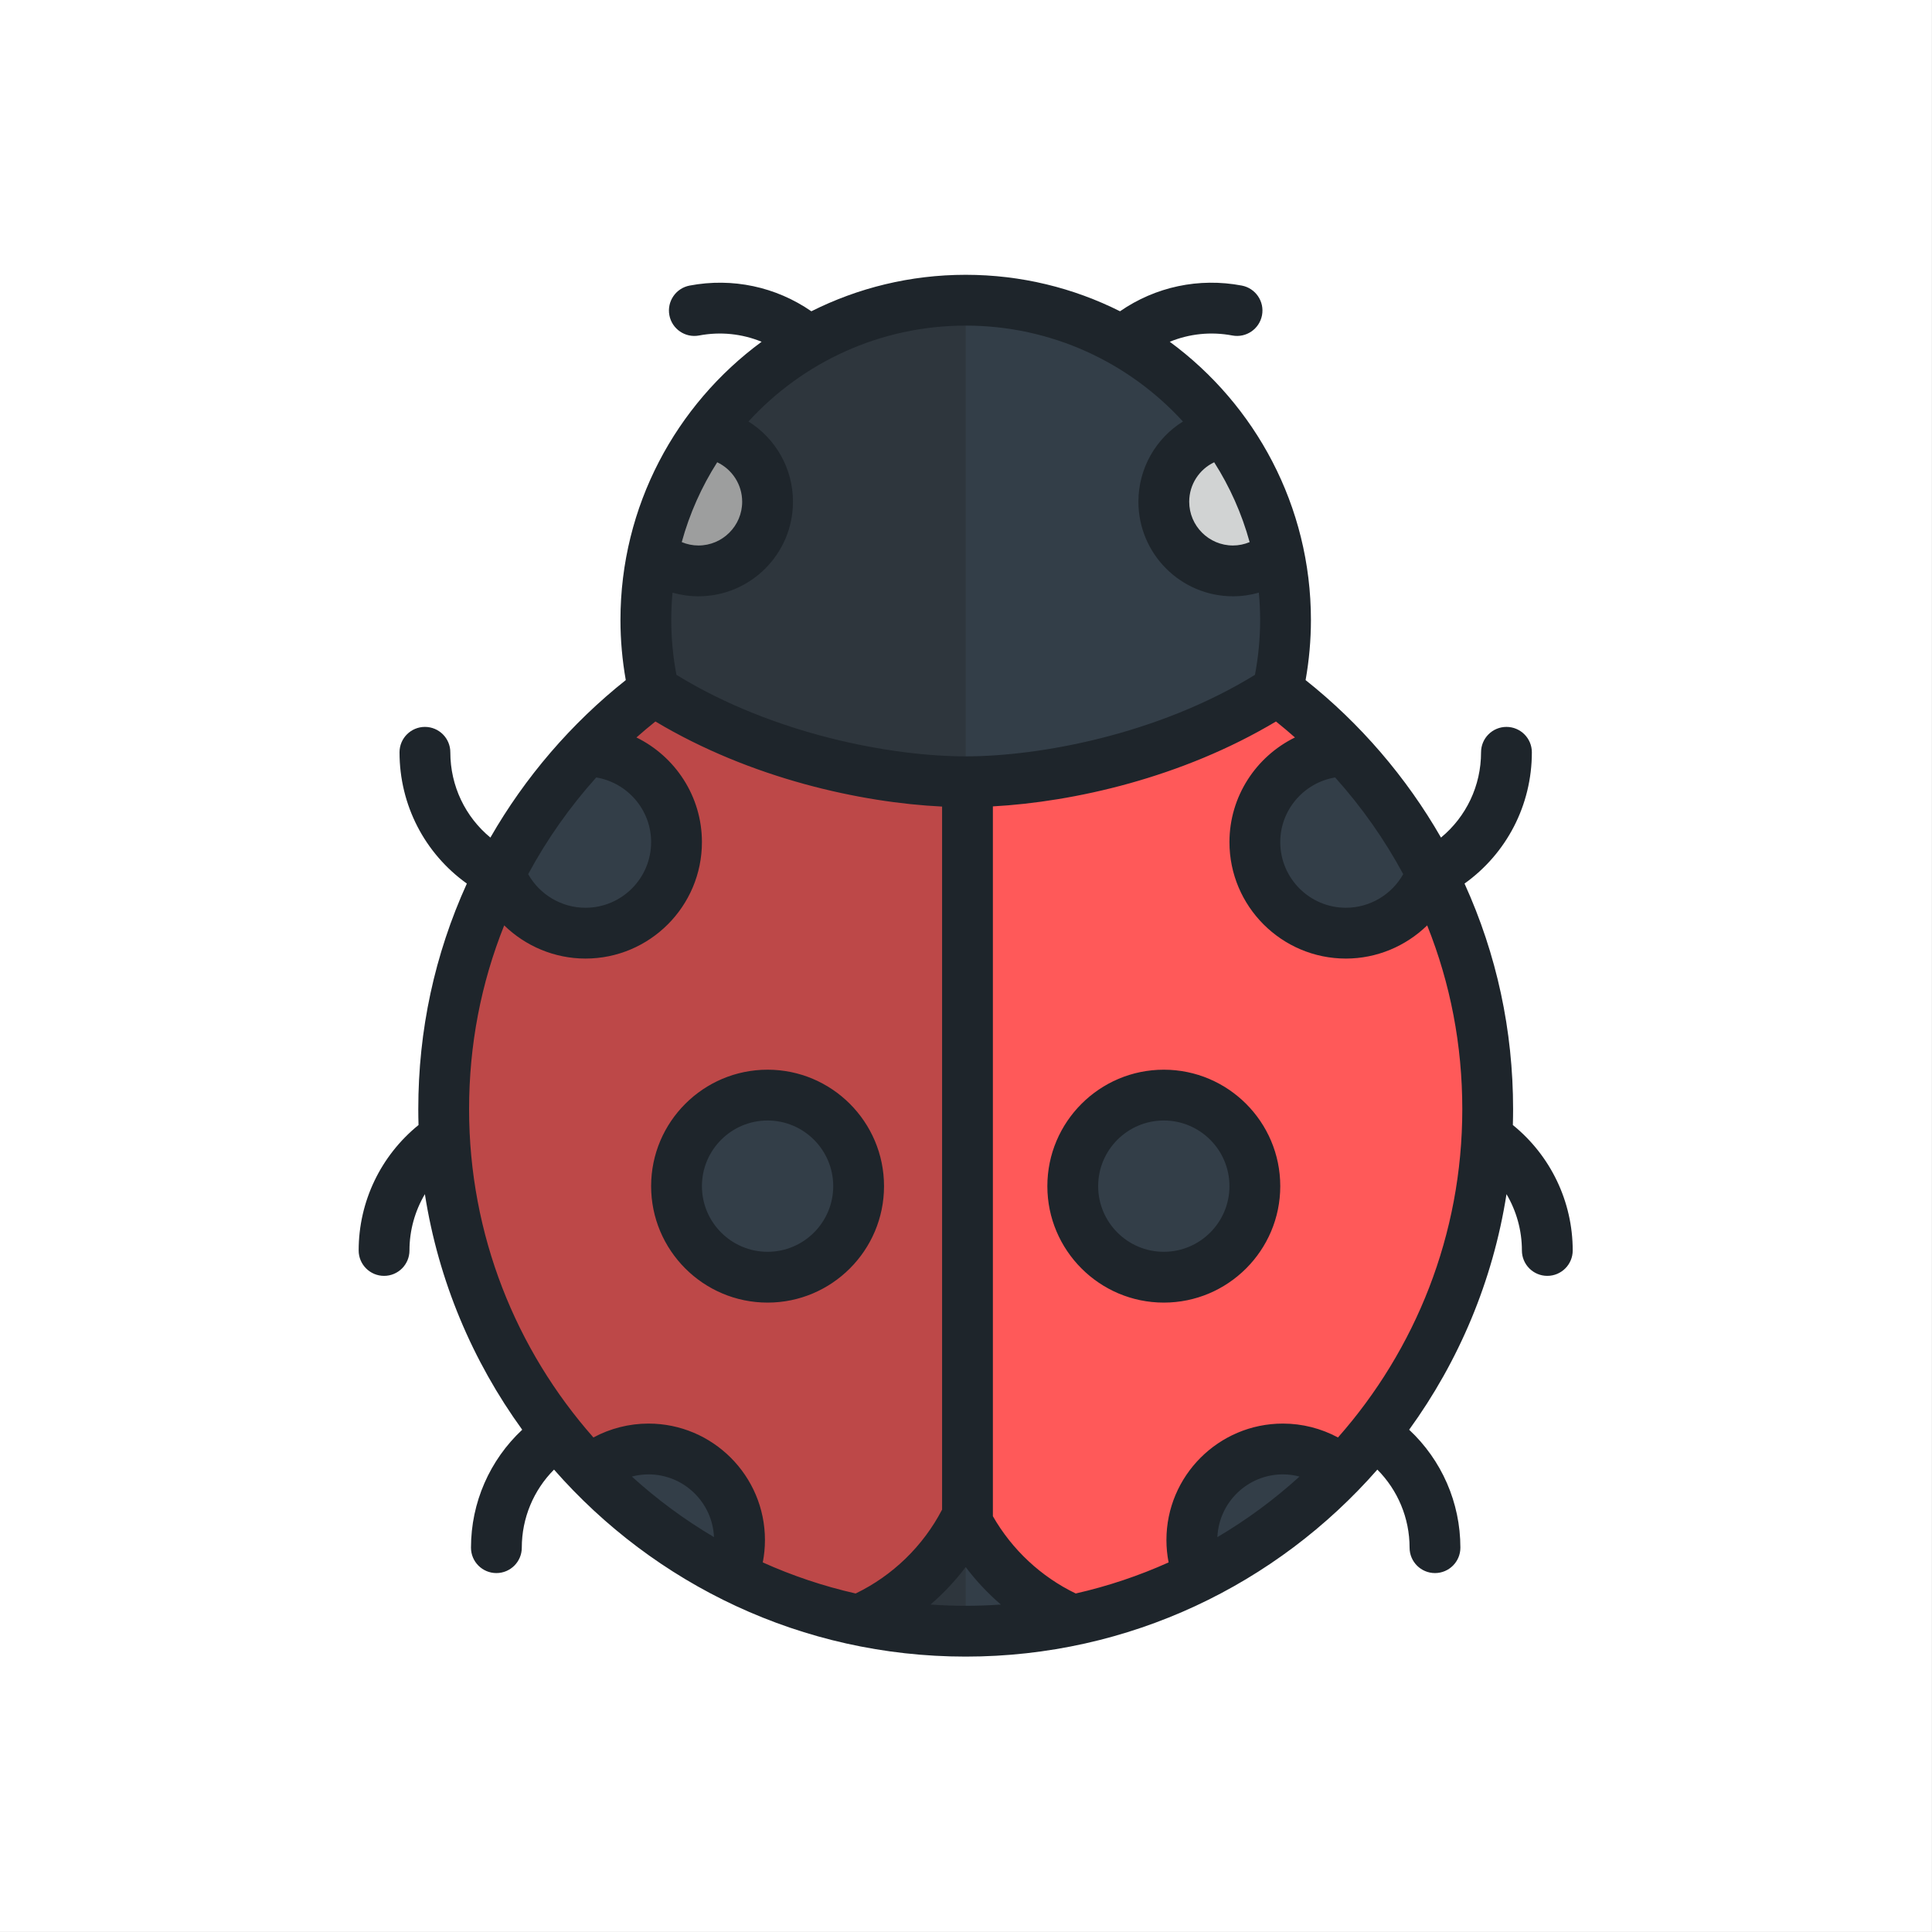
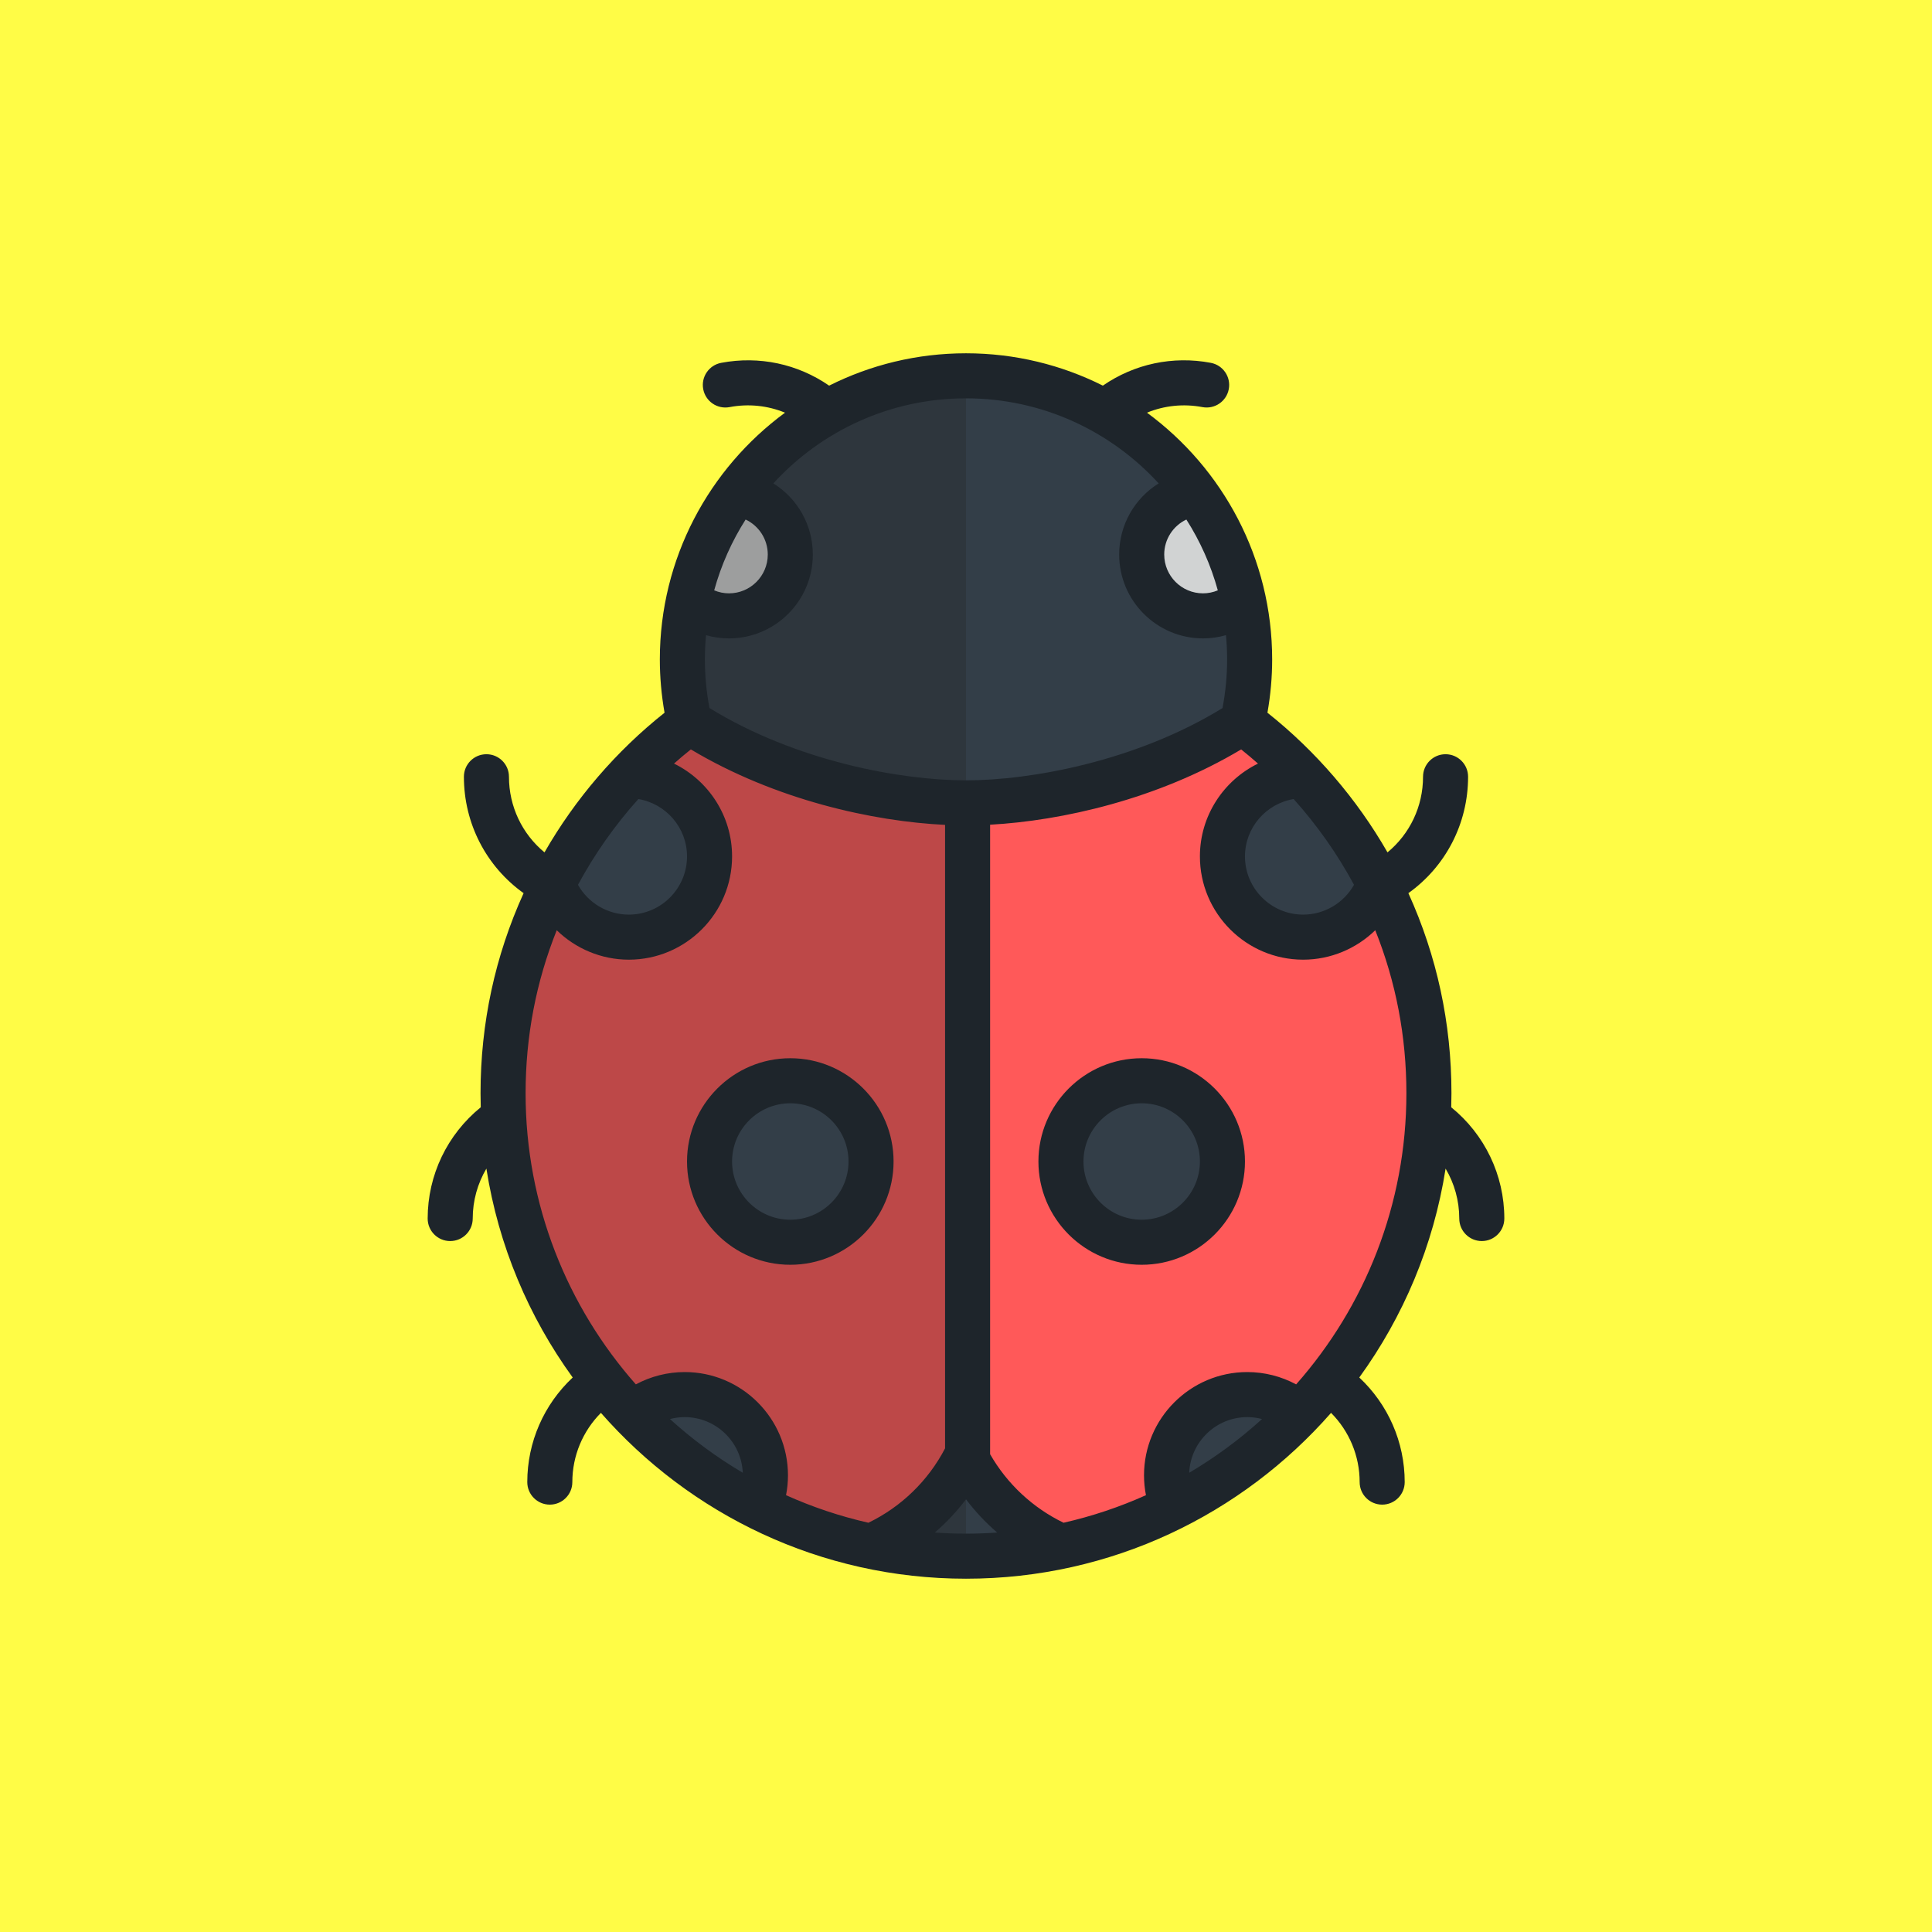
- <svg xmlns="http://www.w3.org/2000/svg" width="100%" height="100%" viewBox="0 0 2134 2134" version="1.1" xml:space="preserve" style="fill-rule:evenodd;clip-rule:evenodd;stroke-linejoin:round;stroke-miterlimit:2;">
-   <rect x="0" y="0" width="2133.33" height="2133.33" style="fill:#fff;" />
-   <circle cx="1066.67" cy="1225.17" r="576.583" style="fill:#ff5959;" />
-   <path d="M1066.66,1678.18c-25.171,49.586 -67.141,89.18 -118.411,111.338c38.219,7.983 77.819,12.234 118.411,12.234c40.578,0 80.133,-4.284 118.334,-12.264c-51.231,-22.17 -93.171,-61.749 -118.334,-111.308Z" style="fill:#333e48;fill-rule:nonzero;" />
+ <svg xmlns="http://www.w3.org/2000/svg" width="100%" height="100%" viewBox="0 0 512 512" version="1.1" xml:space="preserve" style="fill-rule:evenodd;clip-rule:evenodd;stroke-linejoin:round;stroke-miterlimit:2;">
+   <rect x="0" y="0" width="512" height="512" style="fill:#fffc46;" />
  <g>
-     <path d="M1066.66,1678.18c-25.171,49.586 -67.141,89.18 -118.411,111.338c15.278,3.195 30.785,5.756 46.477,7.72c30.123,-22.104 54.889,-51.073 71.934,-84.651c17.04,33.566 41.797,62.529 71.908,84.628c15.674,-1.971 31.161,-4.54 46.429,-7.73c-51.234,-22.167 -93.174,-61.746 -118.337,-111.305Z" style="fill:#222;fill-opacity:0.3;fill-rule:nonzero;" />
-     <path d="M1066.66,648.574c-318.439,0 -576.582,258.146 -576.582,576.586c0,318.44 258.143,576.586 576.582,576.586l0,-1153.17Z" style="fill:#222;fill-opacity:0.3;fill-rule:nonzero;" />
+     <circle cx="256" cy="289.726" r="122.681" style="fill:#ff5959;" />
+     <path d="M255.999,386.113c-5.356,10.551 -14.286,18.975 -25.195,23.69c8.132,1.698 16.558,2.603 25.195,2.603c8.633,0 17.05,-0.912 25.178,-2.61c-10.901,-4.717 -19.824,-13.138 -25.178,-23.683Z" style="fill:#333e48;fill-rule:nonzero;" />
+     <path d="M255.999,386.113c-5.356,10.551 -14.286,18.975 -25.195,23.69c3.251,0.68 6.55,1.225 9.889,1.643c6.409,-4.704 11.679,-10.868 15.306,-18.012c3.625,7.142 8.893,13.305 15.3,18.006c3.335,-0.419 6.63,-0.966 9.878,-1.644c-10.901,-4.717 -19.824,-13.138 -25.178,-23.683Z" style="fill:#222;fill-opacity:0.3;fill-rule:nonzero;" />
+     <path d="M255.999,167.041c-67.756,0 -122.681,54.927 -122.681,122.682c0,67.755 54.925,122.682 122.681,122.682l0,-245.364Z" style="fill:#222;fill-opacity:0.3;fill-rule:nonzero;" />
+     <path d="M345.251,205.559c-11.769,0.057 -21.292,9.614 -21.292,21.396c0,11.819 9.58,21.399 21.398,21.399c9.242,0 17.116,-5.86 20.109,-14.067c-5.351,-10.544 -12.18,-20.21 -20.215,-28.728Z" style="fill:#333e48;fill-rule:nonzero;" />
+     <circle cx="302.563" cy="307.809" r="21.399" style="fill:#333e48;" />
+     <path d="M330.545,369.58c-11.818,0 -21.399,9.58 -21.399,21.398c0,3.013 0.626,5.879 1.75,8.478c12.572,-6.301 23.911,-14.696 33.557,-24.732c-3.739,-3.204 -8.595,-5.144 -13.908,-5.144Z" style="fill:#333e48;fill-rule:nonzero;" />
+     <path d="M166.747,205.559c11.769,0.057 21.292,9.614 21.292,21.396c0,11.819 -9.58,21.399 -21.398,21.399c-9.242,0 -17.116,-5.86 -20.109,-14.067c5.351,-10.544 12.18,-20.21 20.215,-28.728Z" style="fill:#333e48;fill-rule:nonzero;" />
+     <circle cx="209.436" cy="307.809" r="21.399" style="fill:#333e48;" />
+     <path d="M181.453,369.58c11.818,0 21.398,9.58 21.398,21.398c0,3.013 -0.625,5.879 -1.749,8.478c-12.572,-6.301 -23.911,-14.696 -33.558,-24.732c3.74,-3.204 8.596,-5.144 13.909,-5.144Z" style="fill:#333e48;fill-rule:nonzero;" />
+     <path d="M255.999,99.595c-41.514,0 -75.168,33.653 -75.168,75.169c0,5.701 0.655,11.247 1.858,16.584l0.004,-0.004c23.669,15.321 53.1,21.428 73.306,21.428c20.207,0 49.636,-6.107 73.307,-21.428l0.003,0.006c1.203,-5.339 1.858,-10.885 1.858,-16.586c-0.001,-41.516 -33.654,-75.169 -75.168,-75.169Z" style="fill:#333e48;fill-rule:nonzero;" />
+     <path d="M316.967,130.82c-8.105,0.918 -14.407,7.789 -14.407,16.14c0,8.977 7.278,16.253 16.253,16.253c4.112,0 7.857,-1.54 10.72,-4.059c-2.198,-10.404 -6.553,-20.006 -12.566,-28.334Z" style="fill:#d1d3d3;fill-rule:nonzero;" />
+     <path d="M195.031,130.82c8.105,0.918 14.407,7.789 14.407,16.14c0,8.977 -7.278,16.253 -16.253,16.253c-4.113,0 -7.857,-1.54 -10.72,-4.059c2.198,-10.404 6.552,-20.006 12.566,-28.334Z" style="fill:#d1d3d3;fill-rule:nonzero;" />
+     <path d="M180.832,174.764c0,5.701 0.655,11.247 1.858,16.584l0.004,-0.004c23.669,15.321 53.099,21.428 73.306,21.428l0,-113.177c-41.515,0 -75.168,33.653 -75.168,75.169Z" style="fill:#222;fill-opacity:0.3;fill-rule:nonzero;" />
+     <path d="M302.56,280.441c-15.091,0 -27.368,12.277 -27.368,27.368c0,15.091 12.277,27.369 27.368,27.369c15.091,0 27.369,-12.277 27.369,-27.369c0,-15.091 -12.278,-27.368 -27.369,-27.368Zm0,42.797c-8.507,0 -15.429,-6.92 -15.429,-15.429c0,-8.508 6.921,-15.428 15.429,-15.428c8.507,0 15.429,6.92 15.429,15.428c0,8.508 -6.921,15.429 -15.429,15.429Zm-93.122,-42.797c-15.091,0 -27.369,12.277 -27.369,27.368c0,15.091 12.278,27.369 27.369,27.369c15.09,0 27.368,-12.277 27.368,-27.369c0,-15.091 -12.278,-27.368 -27.368,-27.368Zm0,42.797c-8.507,0 -15.429,-6.92 -15.429,-15.429c0,-8.508 6.921,-15.428 15.429,-15.428c8.507,0 15.428,6.92 15.428,15.428c0,8.508 -6.921,15.429 -15.428,15.429Zm175.155,-29.796c0.035,-1.235 0.057,-2.474 0.057,-3.718c0,-18.557 -3.845,-36.363 -11.414,-53.027c9.881,-7.067 15.822,-18.426 15.822,-30.85c0,-3.297 -2.672,-5.97 -5.97,-5.97c-3.297,0 -5.969,2.673 -5.969,5.97c0,7.896 -3.507,15.16 -9.416,20.041c-8.127,-14.171 -18.999,-26.833 -31.818,-37.01c0.827,-4.68 1.251,-9.411 1.251,-14.114c0,-26.809 -13.071,-50.617 -33.173,-65.4c4.594,-1.884 9.67,-2.429 14.697,-1.476c3.24,0.614 6.363,-1.514 6.978,-4.754c0.615,-3.238 -1.514,-6.363 -4.753,-6.977c-10.079,-1.911 -20.292,0.288 -28.616,6.039c-10.922,-5.479 -23.241,-8.571 -36.27,-8.571c-13.03,0 -25.349,3.092 -36.269,8.573c-8.323,-5.752 -18.538,-7.951 -28.616,-6.04c-3.238,0.614 -5.367,3.738 -4.753,6.978c0.615,3.239 3.738,5.367 6.978,4.753c5.027,-0.955 10.104,-0.409 14.697,1.475c-20.101,14.782 -33.173,38.591 -33.173,65.4c0,4.702 0.424,9.434 1.25,14.114c-12.818,10.176 -23.69,22.839 -31.818,37.01c-5.908,-4.88 -9.416,-12.144 -9.416,-20.041c0,-3.297 -2.673,-5.97 -5.97,-5.97c-3.298,0 -5.97,2.673 -5.97,5.97c0,12.424 5.942,23.783 15.823,30.85c-7.57,16.665 -11.414,34.47 -11.414,53.027c0,1.243 0.022,2.482 0.057,3.718c-8.859,7.184 -14.069,17.961 -14.069,29.483c0,3.297 2.672,5.97 5.97,5.97c3.298,0 5.97,-2.673 5.97,-5.97c0,-4.734 1.289,-9.283 3.623,-13.235c3.198,20.438 11.228,39.293 22.875,55.363c-7.619,7.123 -12.039,17.099 -12.039,27.72c0,3.297 2.672,5.97 5.969,5.97c3.298,0 5.97,-2.673 5.97,-5.97c0,-6.96 2.77,-13.517 7.576,-18.349c23.598,26.921 58.22,43.95 96.748,43.95c38.528,0 73.149,-17.028 96.748,-43.949c4.806,4.832 7.576,11.388 7.576,18.348c0,3.297 2.672,5.97 5.97,5.97c3.297,0 5.969,-2.673 5.969,-5.97c0,-10.622 -4.419,-20.597 -12.039,-27.72c11.649,-16.07 19.678,-34.925 22.876,-55.362c2.333,3.95 3.622,8.5 3.622,13.233c0,3.297 2.672,5.97 5.97,5.97c3.298,0 5.97,-2.673 5.97,-5.97c0,-11.521 -5.209,-22.299 -14.067,-29.482Zm-41.765,-81.686c6.214,6.917 11.6,14.567 15.997,22.727c-2.695,4.806 -7.841,7.901 -13.468,7.901c-8.507,0 -15.428,-6.921 -15.428,-15.429c0,-7.628 5.599,-13.984 12.899,-15.199Zm-28.429,-74.073c3.656,5.739 6.487,12.05 8.333,18.765c-1.236,0.515 -2.564,0.795 -3.919,0.795c-5.671,0 -10.283,-4.612 -10.283,-10.283c0,-4.069 2.373,-7.619 5.869,-9.277Zm-116.8,0c3.496,1.658 5.87,5.208 5.87,9.277c0,5.671 -4.613,10.283 -10.283,10.283c-1.355,0 -2.683,-0.28 -3.919,-0.795c1.845,-6.716 4.676,-13.027 8.332,-18.765Zm-10.496,30.643c1.964,0.562 4.009,0.856 6.082,0.856c12.253,0 22.223,-9.968 22.223,-22.222c0,-7.904 -4.14,-14.913 -10.464,-18.856c12.662,-13.843 30.862,-22.54 51.055,-22.54c20.194,0 38.394,8.697 51.056,22.539c-6.324,3.943 -10.464,10.953 -10.464,18.856c0,12.254 9.968,22.222 22.222,22.222c2.073,0 4.119,-0.293 6.083,-0.855c0.196,2.12 0.302,4.266 0.302,6.436c0,4.291 -0.409,8.613 -1.216,12.882c-22.963,14.108 -50.774,19.157 -67.981,19.157c-17.209,0 -45.019,-5.048 -67.981,-19.157c-0.809,-4.269 -1.216,-8.593 -1.216,-12.882c-0.002,-2.17 0.102,-4.316 0.299,-6.436Zm-17.933,43.43c7.301,1.215 12.899,7.571 12.899,15.2c0,8.507 -6.92,15.428 -15.428,15.428c-5.627,0 -10.772,-3.094 -13.469,-7.9c4.398,-8.161 9.786,-15.81 15.998,-22.728Zm8.375,164.304c1.268,-0.333 2.579,-0.51 3.907,-0.51c8.278,0 15.033,6.556 15.394,14.746c-6.92,-4.086 -13.389,-8.859 -19.301,-14.236Zm52.592,27.482c-7.581,-1.721 -14.884,-4.181 -21.828,-7.303c0.337,-1.722 0.512,-3.478 0.512,-5.26c0,-15.092 -12.278,-27.369 -27.369,-27.369c-4.546,0 -8.992,1.14 -12.947,3.264c-18.172,-20.584 -29.217,-47.599 -29.217,-77.151c0,-15.03 2.775,-29.514 8.251,-43.201c5.016,4.881 11.829,7.801 19.102,7.801c15.09,0 27.368,-12.277 27.368,-27.369c0,-10.775 -6.291,-20.138 -15.392,-24.595c1.454,-1.291 2.944,-2.541 4.461,-3.757c22.474,13.434 48.331,19.078 67.375,19.998l0,165.229c-4.473,8.584 -11.625,15.516 -20.316,19.713Zm25.862,2.893c-2.778,0 -5.533,-0.104 -8.263,-0.296c3.051,-2.633 5.826,-5.581 8.263,-8.805c2.436,3.223 5.211,6.172 8.262,8.805c-2.73,0.192 -5.484,0.296 -8.262,0.296Zm59.152,-16.139c0.36,-8.19 7.116,-14.747 15.394,-14.747c1.328,0 2.641,0.178 3.907,0.51c-5.911,5.378 -12.38,10.151 -19.301,14.237Zm28.342,-23.421c-3.955,-2.126 -8.401,-3.265 -12.948,-3.265c-15.091,0 -27.368,12.277 -27.368,27.368c0,1.782 0.175,3.539 0.511,5.261c-6.945,3.122 -14.247,5.582 -21.829,7.303c-8.161,-3.942 -14.967,-10.296 -19.469,-18.161l0,-166.824c18.959,-1.044 44.386,-6.716 66.53,-19.953c1.517,1.216 3.006,2.464 4.461,3.756c-9.101,4.457 -15.393,13.821 -15.393,24.596c0,15.09 12.277,27.368 27.368,27.368c7.273,0 14.086,-2.92 19.101,-7.801c5.477,13.686 8.253,28.171 8.253,43.201c0.001,29.551 -11.045,56.567 -29.217,77.151Z" style="fill:#1e252b;fill-rule:nonzero;" />
  </g>
-   <g>
-     <path d="M1486.13,829.602c-55.312,0.268 -100.069,45.183 -100.069,100.558c0,55.545 45.025,100.57 100.57,100.57c43.436,0 80.439,-27.541 94.507,-66.113c-25.148,-49.553 -57.241,-94.983 -95.008,-135.015Z" style="fill:#333e48;fill-rule:nonzero;" />
-     <circle cx="1285.51" cy="1310.16" r="100.57" style="fill:#333e48;" />
-     <path d="M1417.02,1600.47c-55.542,0 -100.57,45.025 -100.57,100.57c0,14.16 2.939,27.631 8.221,39.848c59.087,-29.617 112.381,-69.073 157.716,-116.242c-17.573,-15.057 -40.396,-24.176 -65.367,-24.176Z" style="fill:#333e48;fill-rule:nonzero;" />
-     <path d="M647.192,829.602c55.313,0.268 100.07,45.183 100.07,100.558c0,55.545 -45.025,100.57 -100.57,100.57c-43.437,0 -80.44,-27.541 -94.507,-66.113c25.148,-49.553 57.244,-94.983 95.007,-135.015Z" style="fill:#333e48;fill-rule:nonzero;" />
-     <circle cx="847.826" cy="1310.16" r="100.57" style="fill:#333e48;" />
-     <path d="M716.307,1600.47c55.545,0 100.57,45.025 100.57,100.57c0,14.16 -2.939,27.631 -8.222,39.848c-59.086,-29.617 -112.38,-69.073 -157.715,-116.242c17.573,-15.057 40.398,-24.176 65.367,-24.176Z" style="fill:#333e48;fill-rule:nonzero;" />
-     <path d="M1066.66,331.586c-195.109,0 -353.275,158.167 -353.275,353.282c0,26.793 3.079,52.859 8.731,77.944l0.018,-0.017c111.242,72.003 249.56,100.707 344.529,100.707c94.969,0 233.282,-28.704 344.53,-100.707l0.015,0.026c5.655,-25.091 8.734,-51.157 8.734,-77.953c-0.006,-195.118 -158.172,-353.282 -353.282,-353.282Z" style="fill:#333e48;fill-rule:nonzero;" />
-   </g>
-   <g>
-     <path d="M1353.2,478.338c-38.094,4.314 -67.71,36.61 -67.71,75.858c0,42.187 34.204,76.385 76.385,76.385c19.329,0 36.929,-7.238 50.385,-19.078c-10.332,-48.898 -30.8,-94.024 -59.06,-133.165Z" style="fill:#d1d3d3;fill-rule:nonzero;" />
-     <path d="M780.121,478.338c38.095,4.314 67.711,36.61 67.711,75.858c0,42.187 -34.204,76.385 -76.385,76.385c-19.329,0 -36.929,-7.238 -50.385,-19.078c10.332,-48.898 30.796,-94.024 59.059,-133.165Z" style="fill:#d1d3d3;fill-rule:nonzero;" />
-   </g>
-   <path d="M713.389,684.868c0,26.793 3.079,52.859 8.731,77.944l0.018,-0.017c111.242,72.003 249.56,100.707 344.529,100.707l0,-531.916c-195.115,0 -353.278,158.164 -353.278,353.282Z" style="fill:#222;fill-opacity:0.3;fill-rule:nonzero;" />
-   <path d="M1285.49,1181.54c-70.924,0 -128.628,57.7 -128.628,128.627c0,70.924 57.704,128.628 128.628,128.628c70.924,0 128.627,-57.701 128.627,-128.628c0,-70.927 -57.703,-128.627 -128.627,-128.627Zm0,201.14c-39.981,0 -72.513,-32.525 -72.513,-72.513c0,-39.987 32.526,-72.513 72.513,-72.513c39.981,0 72.513,32.526 72.513,72.513c0,39.985 -32.529,72.513 -72.513,72.513Zm-437.662,-201.14c-70.924,0 -128.627,57.7 -128.627,128.627c0,70.924 57.703,128.628 128.627,128.628c70.924,0 128.627,-57.701 128.627,-128.628c0,-70.927 -57.703,-128.627 -128.627,-128.627Zm0,201.14c-39.981,0 -72.513,-32.525 -72.513,-72.513c0,-39.987 32.526,-72.513 72.513,-72.513c39.981,0 72.513,32.526 72.513,72.513c0,39.985 -32.529,72.513 -72.513,72.513Zm823.204,-140.035c0.164,-5.807 0.268,-11.629 0.268,-17.478c0,-87.215 -18.071,-170.898 -53.643,-249.218c46.438,-33.211 74.361,-86.598 74.361,-144.99c0,-15.495 -12.559,-28.057 -28.057,-28.057c-15.498,0 -28.057,12.562 -28.057,28.057c0,37.111 -16.482,71.252 -44.25,94.188c-38.199,-66.602 -89.296,-126.111 -149.542,-173.939c3.887,-21.996 5.881,-44.232 5.881,-66.336c0,-125.998 -61.435,-237.893 -155.909,-307.371c21.591,-8.854 45.448,-11.414 69.073,-6.937c15.227,2.886 29.905,-7.113 32.797,-22.34c2.888,-15.221 -7.116,-29.905 -22.34,-32.794c-47.368,-8.981 -95.371,1.354 -134.491,28.386c-51.333,-25.753 -109.23,-40.283 -170.466,-40.283c-61.235,0 -119.133,14.53 -170.456,40.288c-39.12,-27.031 -87.126,-37.366 -134.491,-28.385c-15.221,2.886 -25.226,17.567 -22.34,32.794c2.889,15.224 17.57,25.226 32.797,22.34c23.627,-4.486 47.487,-1.923 69.073,6.931c-94.471,69.475 -155.91,181.373 -155.91,307.371c0,22.101 1.995,44.34 5.876,66.333c-60.243,47.828 -111.341,107.34 -149.539,173.945c-27.768,-22.936 -44.256,-57.077 -44.256,-94.191c0,-15.495 -12.562,-28.057 -28.057,-28.057c-15.499,0 -28.058,12.562 -28.058,28.057c0,58.392 27.927,111.779 74.365,144.99c-35.576,78.323 -53.644,162.006 -53.644,249.218c0,5.846 0.105,11.668 0.269,17.478c-41.636,33.763 -66.122,84.413 -66.122,138.566c0,15.495 12.559,28.057 28.057,28.057c15.499,0 28.058,-12.562 28.058,-28.057c0,-22.251 6.057,-43.633 17.027,-62.205c15.033,96.054 52.773,184.67 107.513,260.2c-35.811,33.474 -56.586,80.359 -56.586,130.279c0,15.495 12.559,28.057 28.058,28.057c15.498,0 28.057,-12.562 28.057,-28.057c0,-32.711 13.015,-63.528 35.605,-86.238c110.905,126.526 273.623,206.557 454.701,206.557c181.078,0 343.79,-80.028 454.702,-206.554c22.59,22.712 35.605,53.524 35.605,86.235c0,15.495 12.559,28.057 28.057,28.057c15.498,0 28.057,-12.562 28.057,-28.057c0,-49.923 -20.768,-96.805 -56.585,-130.279c54.749,-75.53 92.485,-164.143 107.516,-260.197c10.967,18.566 17.024,39.948 17.024,62.196c0,15.495 12.559,28.057 28.057,28.057c15.499,0 28.058,-12.562 28.058,-28.057c0,-54.147 -24.483,-104.803 -66.113,-138.56Zm-196.287,-383.915c29.202,32.511 54.516,68.462 75.184,106.813c-12.67,22.59 -36.855,37.134 -63.299,37.134c-39.981,0 -72.513,-32.526 -72.513,-72.513c0,-35.853 26.316,-65.725 60.628,-71.434Zm-133.615,-348.13c17.183,26.969 30.49,56.63 39.165,88.19c-5.81,2.423 -12.053,3.738 -18.42,3.738c-26.65,0 -48.328,-21.678 -48.328,-48.328c0,-19.123 11.155,-35.808 27.583,-43.6Zm-548.943,0c16.432,7.792 27.587,24.477 27.587,43.6c0,26.65 -21.678,48.328 -48.328,48.328c-6.368,0 -12.61,-1.318 -18.42,-3.738c8.672,-31.563 21.979,-61.224 39.161,-88.19Zm-49.329,144.018c9.229,2.641 18.84,4.021 28.585,4.021c57.587,0 104.442,-46.849 104.442,-104.442c0,-37.146 -19.454,-70.089 -49.178,-88.619c59.51,-65.061 145.047,-105.933 239.953,-105.933c94.906,0 180.443,40.872 239.953,105.93c-29.72,18.53 -49.177,51.476 -49.177,88.619c0,57.59 46.849,104.442 104.442,104.442c9.742,0 19.356,-1.38 28.585,-4.021c0.924,9.962 1.422,20.05 1.422,30.251c0,20.164 -1.923,40.476 -5.718,60.541c-107.921,66.304 -238.626,90.036 -319.501,90.036c-80.877,0 -211.579,-23.726 -319.501,-90.036c-3.797,-20.065 -5.714,-40.383 -5.714,-60.541c-0.009,-10.201 0.483,-20.286 1.407,-30.248Zm-84.282,204.112c34.311,5.712 60.625,35.584 60.625,71.437c0,39.981 -32.526,72.513 -72.513,72.513c-26.445,0 -50.627,-14.541 -63.299,-37.132c20.667,-38.353 45.991,-74.304 75.187,-106.818Zm39.361,772.205c5.959,-1.565 12.121,-2.396 18.363,-2.396c38.902,0 70.653,30.814 72.349,69.302c-32.526,-19.204 -62.926,-41.633 -90.712,-66.906Zm247.176,129.164c-35.629,-8.09 -69.952,-19.651 -102.591,-34.323c1.583,-8.097 2.405,-16.348 2.405,-24.725c0,-70.927 -57.703,-128.627 -128.627,-128.627c-21.365,0 -42.262,5.354 -60.848,15.34c-85.409,-96.742 -137.32,-223.712 -137.32,-362.6c0,-70.638 13.045,-138.712 38.783,-203.036c23.573,22.936 55.592,36.66 89.773,36.66c70.924,0 128.627,-57.7 128.627,-128.627c0,-50.641 -29.566,-94.647 -72.34,-115.594c6.835,-6.067 13.835,-11.942 20.965,-17.657c105.623,63.138 227.15,89.663 316.651,93.985l0,776.555c-21.022,40.341 -54.635,72.924 -95.478,92.649Zm121.544,13.594c-13.056,0 -26,-0.489 -38.833,-1.393c14.341,-12.374 27.383,-26.229 38.833,-41.382c11.45,15.15 24.492,29.008 38.834,41.382c-12.83,0.904 -25.777,1.393 -38.834,1.393Zm278.009,-75.849c1.693,-38.494 33.444,-69.308 72.349,-69.308c6.242,0 12.41,0.834 18.363,2.396c-27.78,25.276 -58.184,47.708 -90.712,66.912Zm133.203,-110.077c-18.59,-9.992 -39.487,-15.346 -60.854,-15.346c-70.924,0 -128.628,57.7 -128.628,128.627c0,8.377 0.823,16.631 2.403,24.725c-32.639,14.672 -66.959,26.236 -102.591,34.323c-38.357,-18.524 -70.343,-48.387 -91.505,-85.355l0,-784.046c89.105,-4.906 208.611,-31.565 312.683,-93.779c7.128,5.715 14.13,11.584 20.966,17.654c-42.775,20.947 -72.346,64.956 -72.346,115.597c0,70.924 57.703,128.627 128.627,128.627c34.18,0 66.202,-13.724 89.773,-36.663c25.738,64.321 38.786,132.398 38.786,203.036c0.006,138.885 -51.908,265.858 -137.314,362.6Z" style="fill:#1e252b;fill-rule:nonzero;" />
</svg>
